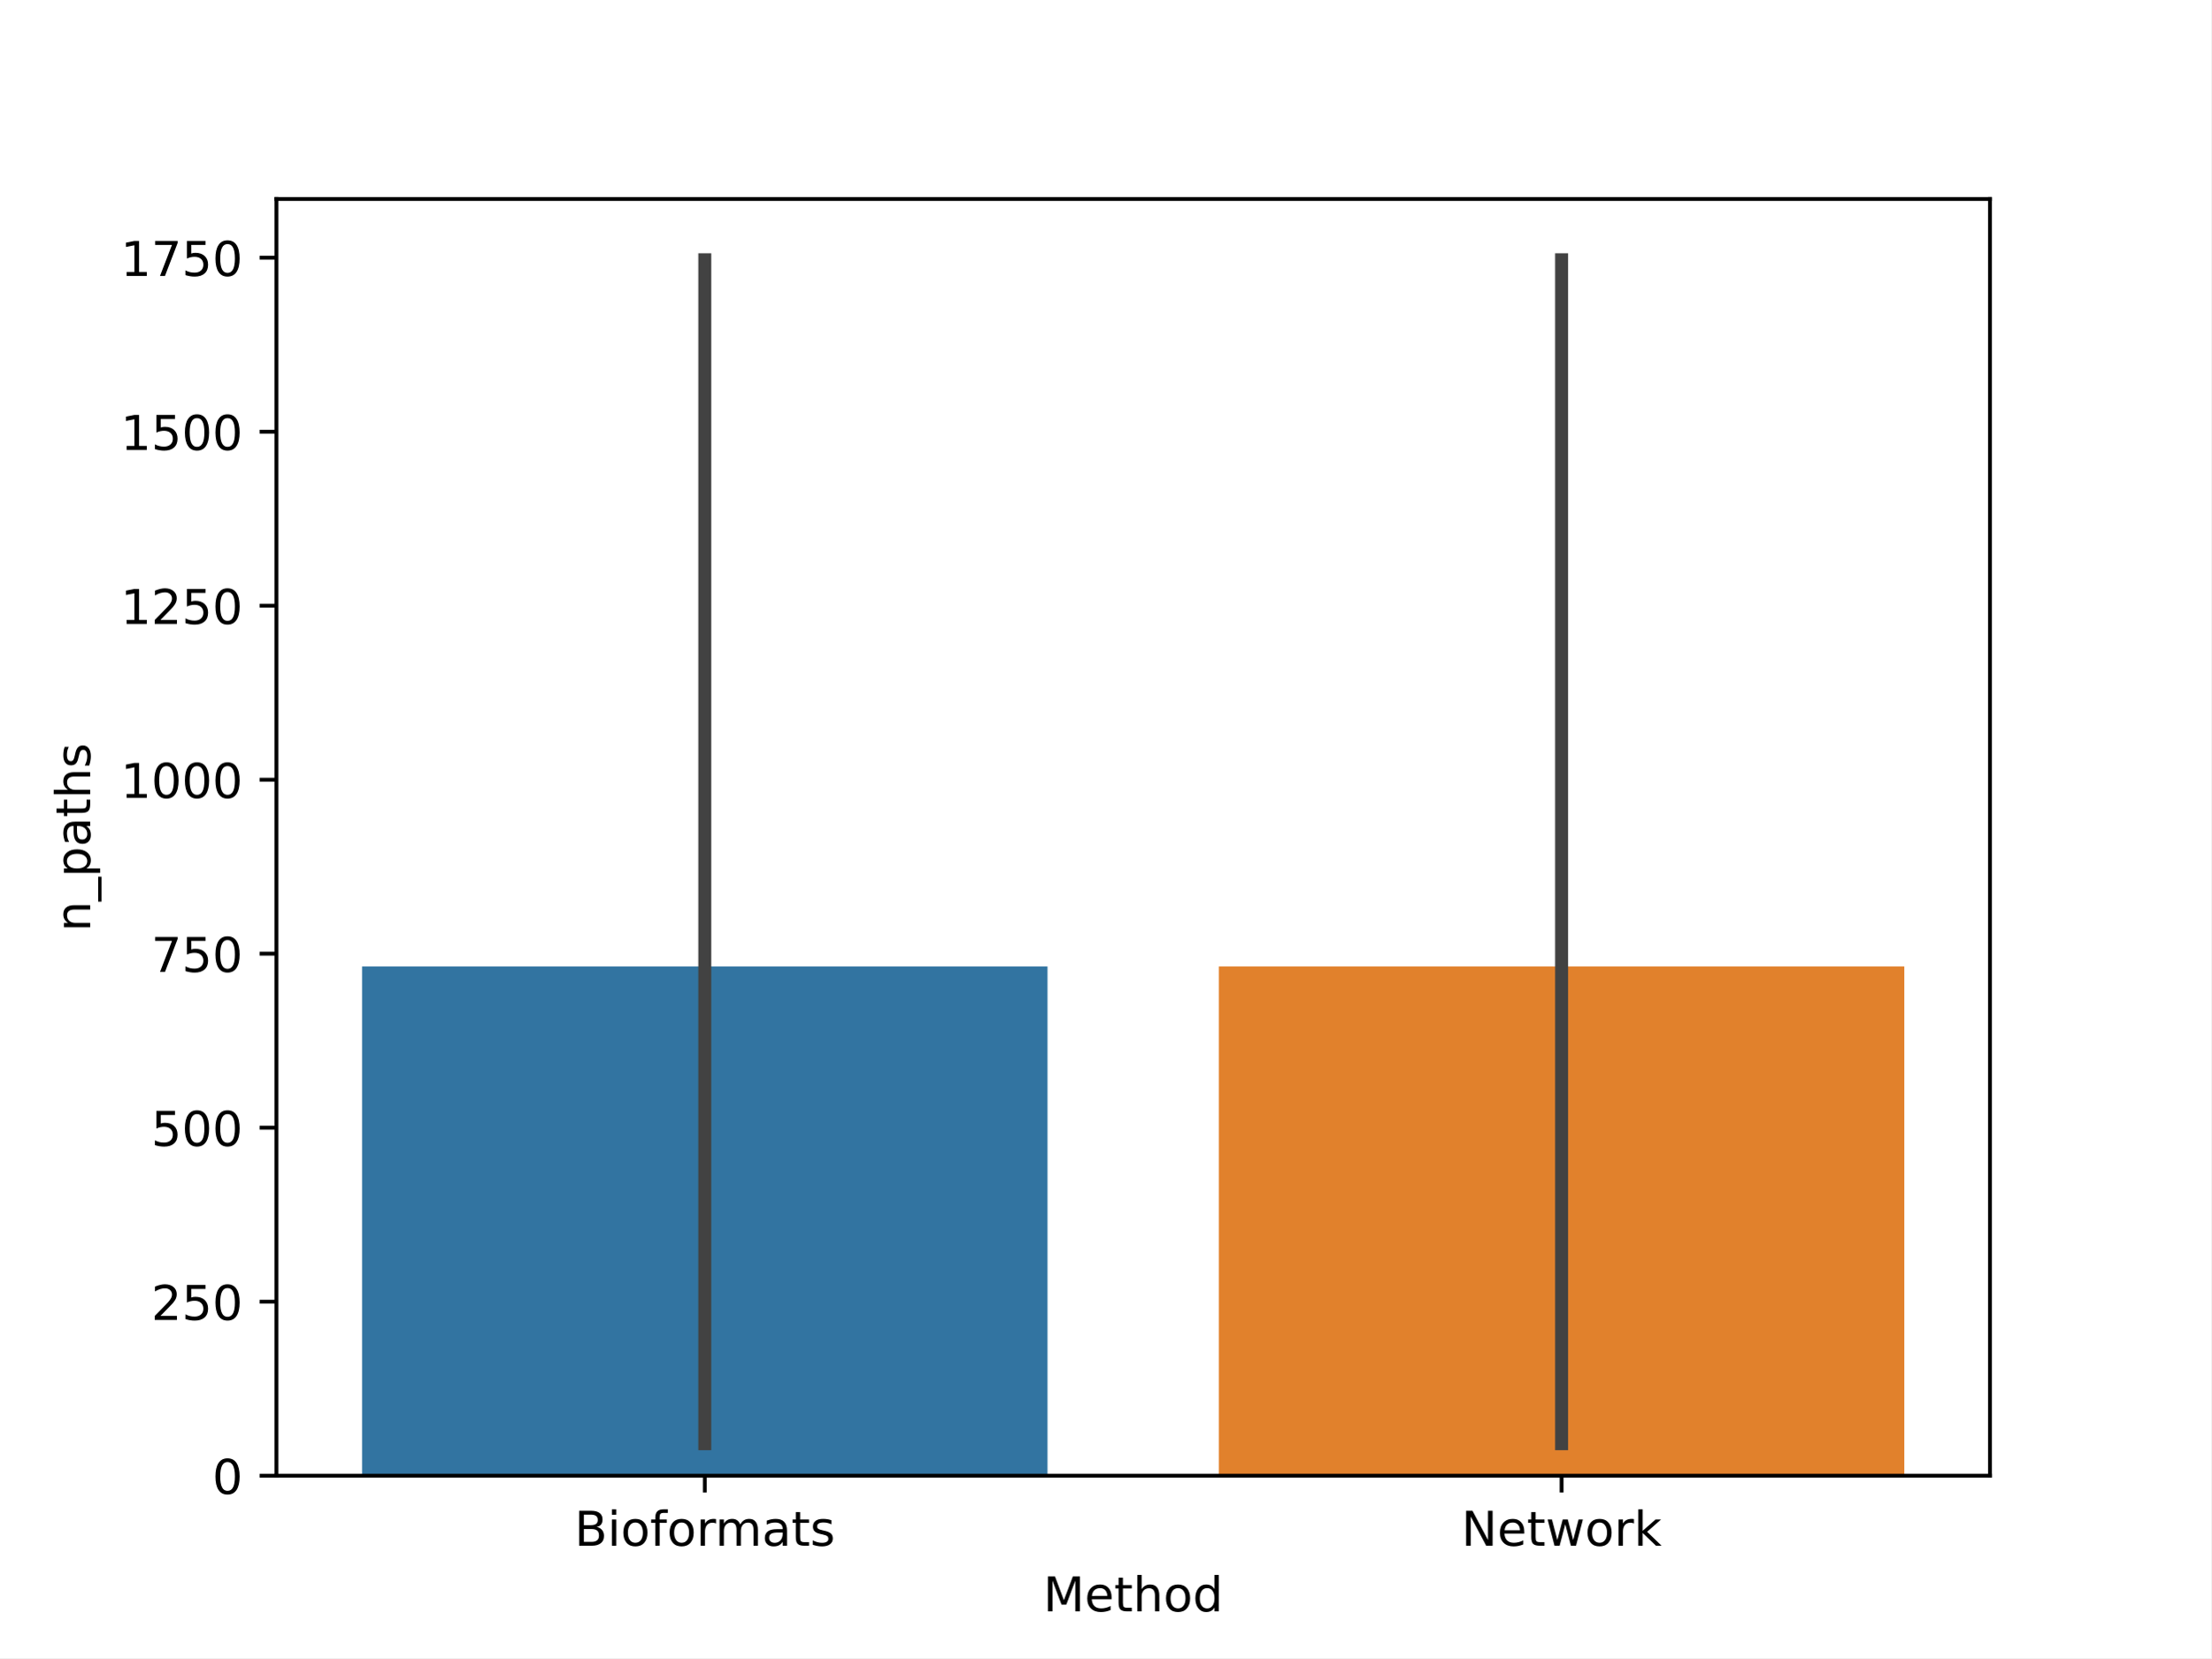
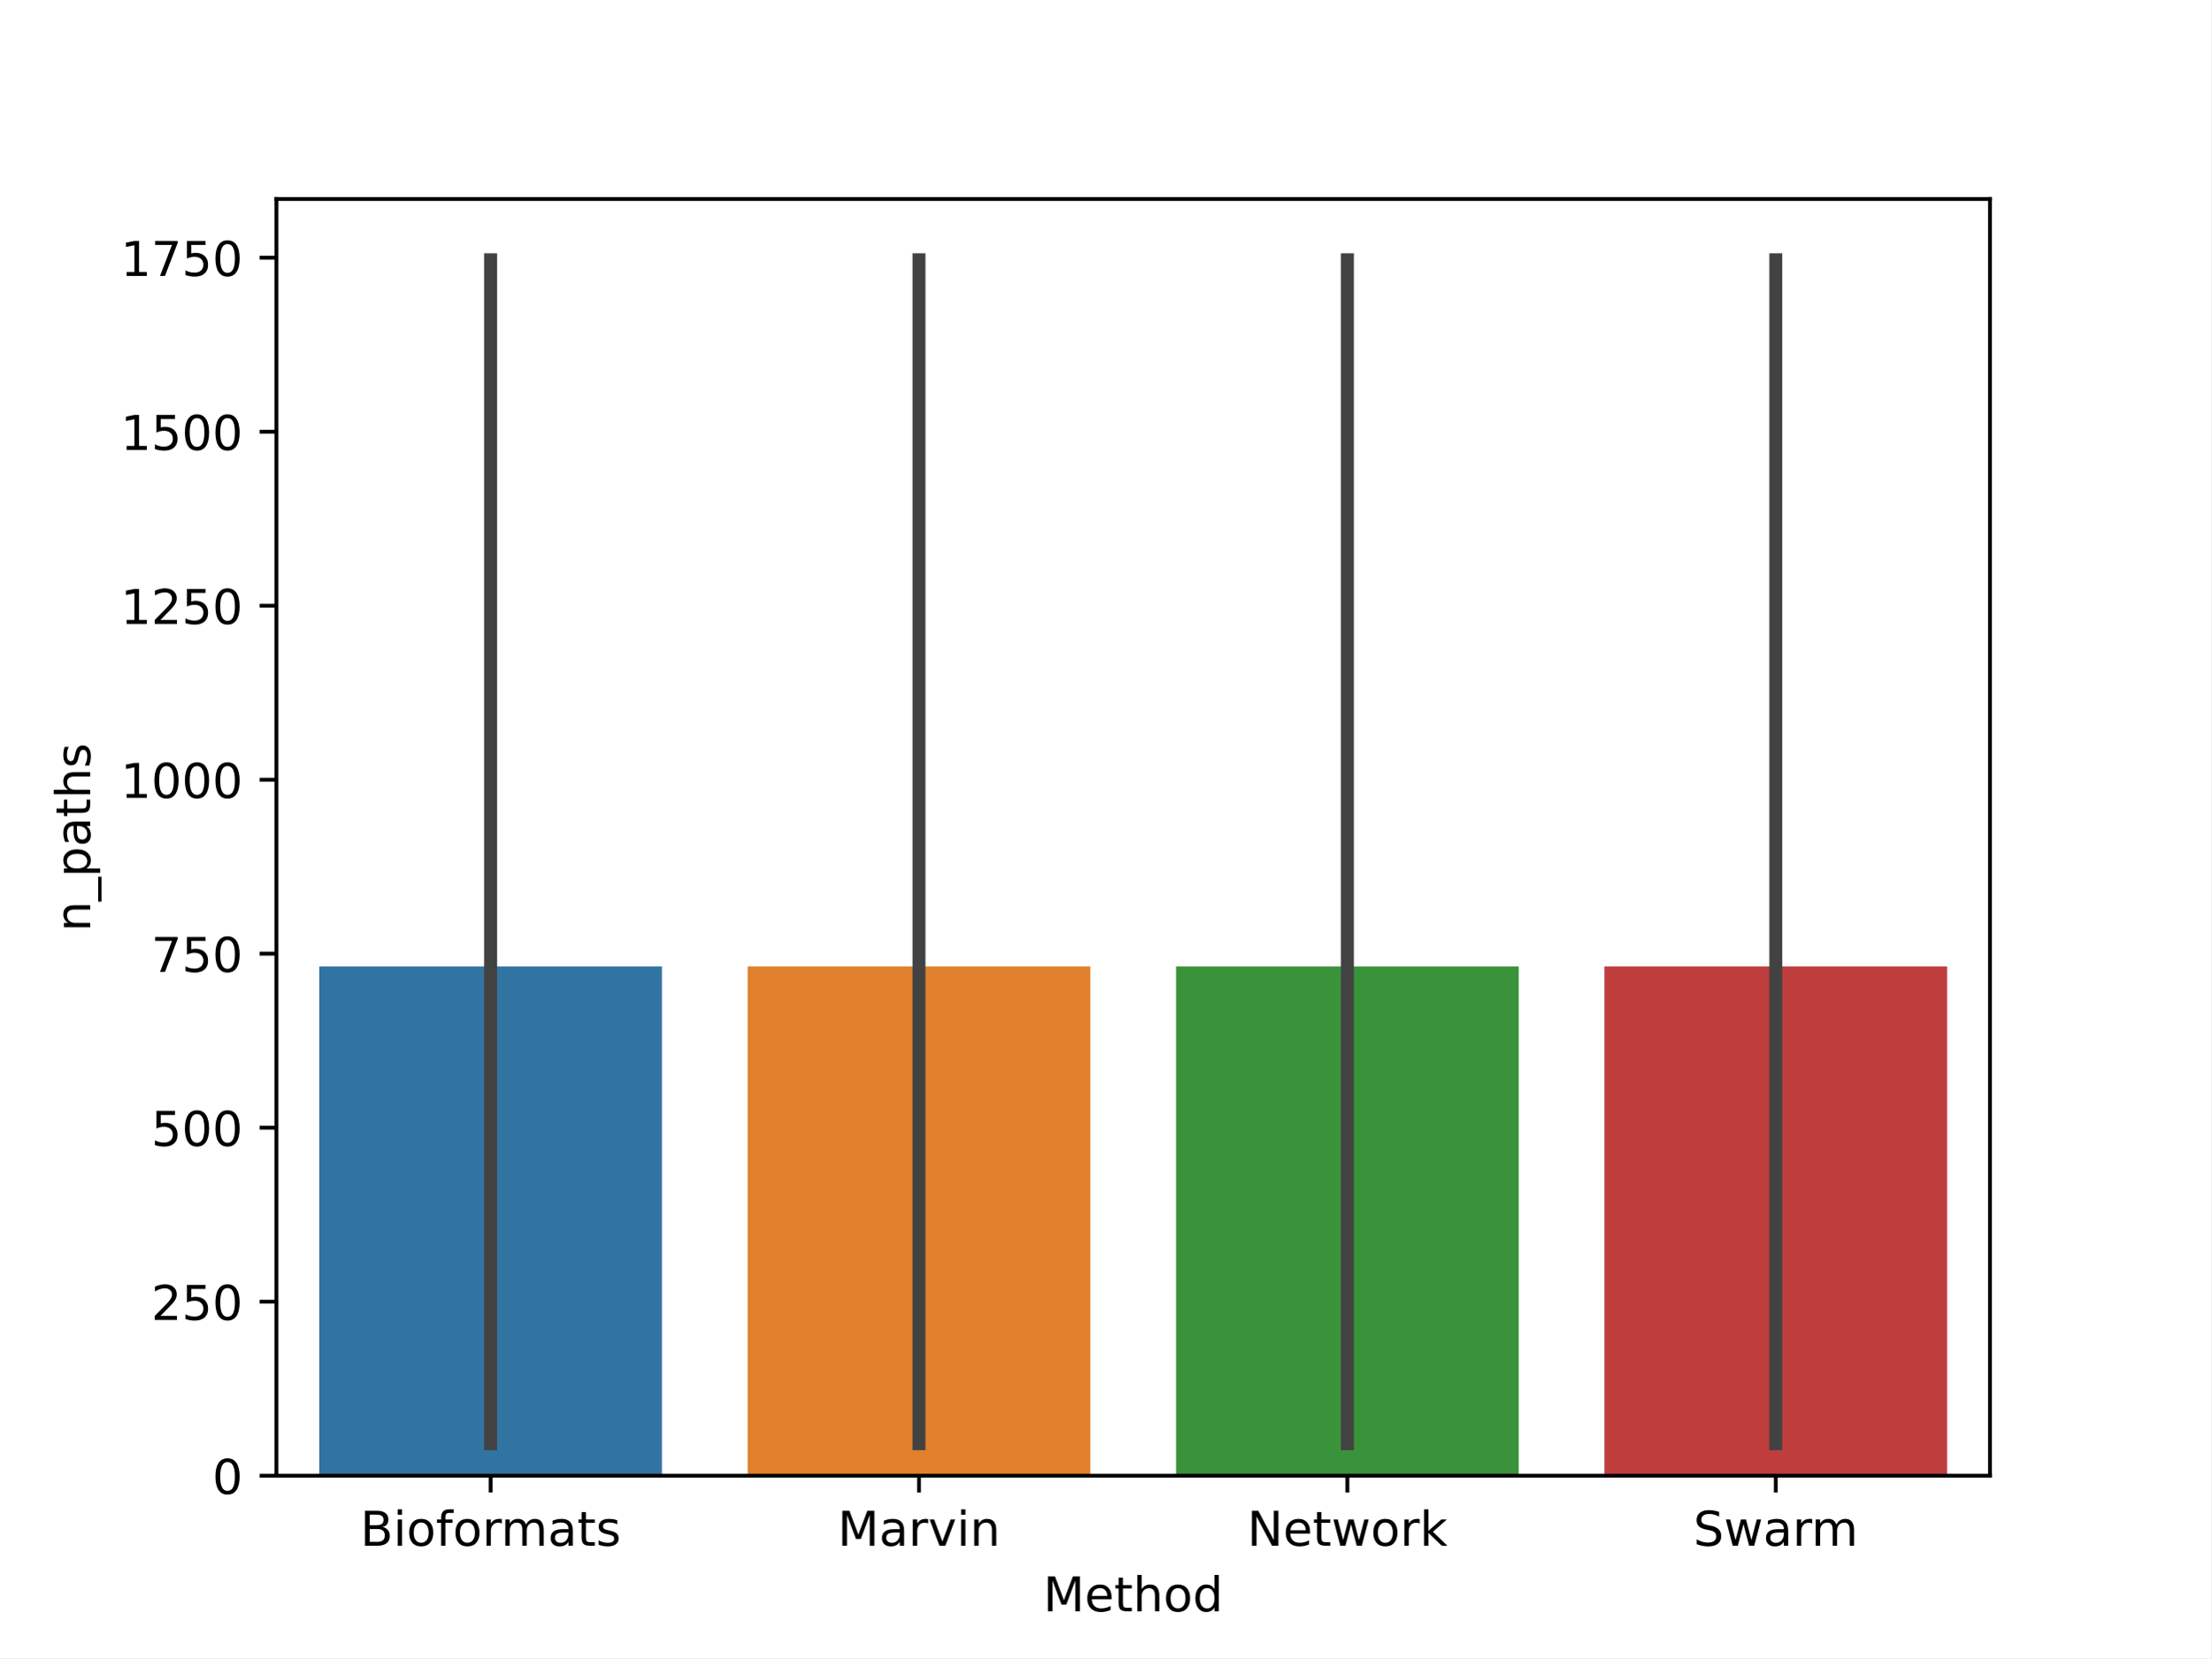
<svg xmlns="http://www.w3.org/2000/svg" xmlns:xlink="http://www.w3.org/1999/xlink" width="460.8pt" height="345.6pt" viewBox="0 0 460.8 345.6" version="1.1">
  <defs>
    <style type="text/css">*{stroke-linejoin: round; stroke-linecap: butt}</style>
  </defs>
  <g id="figure_1">
    <g id="patch_1">
      <path d="M 0 345.6  L 460.8 345.6  L 460.8 0  L 0 0  z " style="fill: #ffffff" />
    </g>
    <g id="axes_1">
      <g id="patch_2">
        <path d="M 57.6 307.584  L 414.72 307.584  L 414.72 41.472  L 57.6 41.472  z " style="fill: #ffffff" />
      </g>
      <g id="patch_3">
-         <path d="M 75.456 307.584  L 218.304 307.584  L 218.304 201.44  L 75.456 201.44  z " clip-path="url(#pb9d46c8e4e)" style="fill: #3274a1" />
+         <path d="M 66.528 307.584  L 137.952 307.584  L 137.952 201.44  L 66.528 201.44  z " clip-path="url(#p36ac46717a)" style="fill: #3274a1" />
      </g>
      <g id="patch_4">
-         <path d="M 254.016 307.584  L 396.864 307.584  L 396.864 201.44  L 254.016 201.44  z " clip-path="url(#pb9d46c8e4e)" style="fill: #e1812c" />
+         <path d="M 155.808 307.584  L 227.232 307.584  L 227.232 201.44  L 155.808 201.44  z " clip-path="url(#p36ac46717a)" style="fill: #e1812c" />
+       </g>
+       <g id="patch_5">
+         <path d="M 245.088 307.584  L 316.512 307.584  L 316.512 201.44  L 245.088 201.44  z " clip-path="url(#p36ac46717a)" style="fill: #3a923a" />
+       </g>
+       <g id="patch_6">
+         <path d="M 334.368 307.584  L 405.792 307.584  L 405.792 201.44  L 334.368 201.44  z " clip-path="url(#p36ac46717a)" style="fill: #c03d3e" />
      </g>
      <g id="matplotlib.axis_1">
        <g id="xtick_1">
          <g id="line2d_1">
            <defs>
-               <path id="me7379c63b2" d="M 0 0  L 0 3.5  " style="stroke: #000000; stroke-width: 0.8" />
+               <path id="m6349423a3b" d="M 0 0  L 0 3.5  " style="stroke: #000000; stroke-width: 0.8" />
            </defs>
            <g>
-               <use xlink:href="#me7379c63b2" x="146.88" y="307.584" style="stroke: #000000; stroke-width: 0.8" />
+               <use xlink:href="#m6349423a3b" x="102.24" y="307.584" style="stroke: #000000; stroke-width: 0.8" />
            </g>
          </g>
          <g id="text_1">
-             <g transform="translate(119.7144 322.1824) scale(0.1 -0.1)">
+             <g transform="translate(75.07438 322.1824) scale(0.1 -0.1)">
              <defs>
                <path id="DejaVuSans-42" d="M 1259 2228  L 1259 519  L 2272 519  Q 2781 519 3026 730  Q 3272 941 3272 1375  Q 3272 1813 3026 2020  Q 2781 2228 2272 2228  L 1259 2228  z M 1259 4147  L 1259 2741  L 2194 2741  Q 2656 2741 2882 2914  Q 3109 3088 3109 3444  Q 3109 3797 2882 3972  Q 2656 4147 2194 4147  L 1259 4147  z M 628 4666  L 2241 4666  Q 2963 4666 3353 4366  Q 3744 4066 3744 3513  Q 3744 3084 3544 2831  Q 3344 2578 2956 2516  Q 3422 2416 3680 2098  Q 3938 1781 3938 1306  Q 3938 681 3513 340  Q 3088 0 2303 0  L 628 0  L 628 4666  z " transform="scale(0.015625)" />
                <path id="DejaVuSans-69" d="M 603 3500  L 1178 3500  L 1178 0  L 603 0  L 603 3500  z M 603 4863  L 1178 4863  L 1178 4134  L 603 4134  L 603 4863  z " transform="scale(0.015625)" />
                <path id="DejaVuSans-6f" d="M 1959 3097  Q 1497 3097 1228 2736  Q 959 2375 959 1747  Q 959 1119 1226 758  Q 1494 397 1959 397  Q 2419 397 2687 759  Q 2956 1122 2956 1747  Q 2956 2369 2687 2733  Q 2419 3097 1959 3097  z M 1959 3584  Q 2709 3584 3137 3096  Q 3566 2609 3566 1747  Q 3566 888 3137 398  Q 2709 -91 1959 -91  Q 1206 -91 779 398  Q 353 888 353 1747  Q 353 2609 779 3096  Q 1206 3584 1959 3584  z " transform="scale(0.015625)" />
                <path id="DejaVuSans-66" d="M 2375 4863  L 2375 4384  L 1825 4384  Q 1516 4384 1395 4259  Q 1275 4134 1275 3809  L 1275 3500  L 2222 3500  L 2222 3053  L 1275 3053  L 1275 0  L 697 0  L 697 3053  L 147 3053  L 147 3500  L 697 3500  L 697 3744  Q 697 4328 969 4595  Q 1241 4863 1831 4863  L 2375 4863  z " transform="scale(0.015625)" />
                <path id="DejaVuSans-72" d="M 2631 2963  Q 2534 3019 2420 3045  Q 2306 3072 2169 3072  Q 1681 3072 1420 2755  Q 1159 2438 1159 1844  L 1159 0  L 581 0  L 581 3500  L 1159 3500  L 1159 2956  Q 1341 3275 1631 3429  Q 1922 3584 2338 3584  Q 2397 3584 2469 3576  Q 2541 3569 2628 3553  L 2631 2963  z " transform="scale(0.015625)" />
                <path id="DejaVuSans-6d" d="M 3328 2828  Q 3544 3216 3844 3400  Q 4144 3584 4550 3584  Q 5097 3584 5394 3201  Q 5691 2819 5691 2113  L 5691 0  L 5113 0  L 5113 2094  Q 5113 2597 4934 2840  Q 4756 3084 4391 3084  Q 3944 3084 3684 2787  Q 3425 2491 3425 1978  L 3425 0  L 2847 0  L 2847 2094  Q 2847 2600 2669 2842  Q 2491 3084 2119 3084  Q 1678 3084 1418 2786  Q 1159 2488 1159 1978  L 1159 0  L 581 0  L 581 3500  L 1159 3500  L 1159 2956  Q 1356 3278 1631 3431  Q 1906 3584 2284 3584  Q 2666 3584 2933 3390  Q 3200 3197 3328 2828  z " transform="scale(0.015625)" />
                <path id="DejaVuSans-61" d="M 2194 1759  Q 1497 1759 1228 1600  Q 959 1441 959 1056  Q 959 750 1161 570  Q 1363 391 1709 391  Q 2188 391 2477 730  Q 2766 1069 2766 1631  L 2766 1759  L 2194 1759  z M 3341 1997  L 3341 0  L 2766 0  L 2766 531  Q 2569 213 2275 61  Q 1981 -91 1556 -91  Q 1019 -91 701 211  Q 384 513 384 1019  Q 384 1609 779 1909  Q 1175 2209 1959 2209  L 2766 2209  L 2766 2266  Q 2766 2663 2505 2880  Q 2244 3097 1772 3097  Q 1472 3097 1187 3025  Q 903 2953 641 2809  L 641 3341  Q 956 3463 1253 3523  Q 1550 3584 1831 3584  Q 2591 3584 2966 3190  Q 3341 2797 3341 1997  z " transform="scale(0.015625)" />
                <path id="DejaVuSans-74" d="M 1172 4494  L 1172 3500  L 2356 3500  L 2356 3053  L 1172 3053  L 1172 1153  Q 1172 725 1289 603  Q 1406 481 1766 481  L 2356 481  L 2356 0  L 1766 0  Q 1100 0 847 248  Q 594 497 594 1153  L 594 3053  L 172 3053  L 172 3500  L 594 3500  L 594 4494  L 1172 4494  z " transform="scale(0.015625)" />
                <path id="DejaVuSans-73" d="M 2834 3397  L 2834 2853  Q 2591 2978 2328 3040  Q 2066 3103 1784 3103  Q 1356 3103 1142 2972  Q 928 2841 928 2578  Q 928 2378 1081 2264  Q 1234 2150 1697 2047  L 1894 2003  Q 2506 1872 2764 1633  Q 3022 1394 3022 966  Q 3022 478 2636 193  Q 2250 -91 1575 -91  Q 1294 -91 989 -36  Q 684 19 347 128  L 347 722  Q 666 556 975 473  Q 1284 391 1588 391  Q 1994 391 2212 530  Q 2431 669 2431 922  Q 2431 1156 2273 1281  Q 2116 1406 1581 1522  L 1381 1569  Q 847 1681 609 1914  Q 372 2147 372 2553  Q 372 3047 722 3315  Q 1072 3584 1716 3584  Q 2034 3584 2315 3537  Q 2597 3491 2834 3397  z " transform="scale(0.015625)" />
              </defs>
              <use xlink:href="#DejaVuSans-42" />
              <use xlink:href="#DejaVuSans-69" x="68.604" />
              <use xlink:href="#DejaVuSans-6f" x="96.387" />
              <use xlink:href="#DejaVuSans-66" x="157.568" />
              <use xlink:href="#DejaVuSans-6f" x="192.773" />
              <use xlink:href="#DejaVuSans-72" x="253.955" />
              <use xlink:href="#DejaVuSans-6d" x="293.318" />
              <use xlink:href="#DejaVuSans-61" x="390.73" />
              <use xlink:href="#DejaVuSans-74" x="452.01" />
              <use xlink:href="#DejaVuSans-73" x="491.219" />
            </g>
          </g>
        </g>
        <g id="xtick_2">
          <g id="line2d_2">
            <g>
-               <use xlink:href="#me7379c63b2" x="325.44" y="307.584" style="stroke: #000000; stroke-width: 0.8" />
+               <use xlink:href="#m6349423a3b" x="191.52" y="307.584" style="stroke: #000000; stroke-width: 0.8" />
            </g>
          </g>
          <g id="text_2">
-             <g transform="translate(304.5634 322.1824) scale(0.1 -0.1)">
+             <g transform="translate(174.5692 322.1824) scale(0.1 -0.1)">
+               <defs>
+                 <path id="DejaVuSans-4d" d="M 628 4666  L 1569 4666  L 2759 1491  L 3956 4666  L 4897 4666  L 4897 0  L 4281 0  L 4281 4097  L 3078 897  L 2444 897  L 1241 4097  L 1241 0  L 628 0  L 628 4666  z " transform="scale(0.015625)" />
+                 <path id="DejaVuSans-76" d="M 191 3500  L 800 3500  L 1894 563  L 2988 3500  L 3597 3500  L 2284 0  L 1503 0  L 191 3500  z " transform="scale(0.015625)" />
+                 <path id="DejaVuSans-6e" d="M 3513 2113  L 3513 0  L 2938 0  L 2938 2094  Q 2938 2591 2744 2837  Q 2550 3084 2163 3084  Q 1697 3084 1428 2787  Q 1159 2491 1159 1978  L 1159 0  L 581 0  L 581 3500  L 1159 3500  L 1159 2956  Q 1366 3272 1645 3428  Q 1925 3584 2291 3584  Q 2894 3584 3203 3211  Q 3513 2838 3513 2113  z " transform="scale(0.015625)" />
+               </defs>
+               <use xlink:href="#DejaVuSans-4d" />
+               <use xlink:href="#DejaVuSans-61" x="86.279" />
+               <use xlink:href="#DejaVuSans-72" x="147.559" />
+               <use xlink:href="#DejaVuSans-76" x="188.672" />
+               <use xlink:href="#DejaVuSans-69" x="247.852" />
+               <use xlink:href="#DejaVuSans-6e" x="275.635" />
+             </g>
+           </g>
+         </g>
+         <g id="xtick_3">
+           <g id="line2d_3">
+             <g>
+               <use xlink:href="#m6349423a3b" x="280.8" y="307.584" style="stroke: #000000; stroke-width: 0.8" />
+             </g>
+           </g>
+           <g id="text_3">
+             <g transform="translate(259.9234 322.1824) scale(0.1 -0.1)">
              <defs>
                <path id="DejaVuSans-4e" d="M 628 4666  L 1478 4666  L 3547 763  L 3547 4666  L 4159 4666  L 4159 0  L 3309 0  L 1241 3903  L 1241 0  L 628 0  L 628 4666  z " transform="scale(0.015625)" />
                <path id="DejaVuSans-65" d="M 3597 1894  L 3597 1613  L 953 1613  Q 991 1019 1311 708  Q 1631 397 2203 397  Q 2534 397 2845 478  Q 3156 559 3463 722  L 3463 178  Q 3153 47 2828 -22  Q 2503 -91 2169 -91  Q 1331 -91 842 396  Q 353 884 353 1716  Q 353 2575 817 3079  Q 1281 3584 2069 3584  Q 2775 3584 3186 3129  Q 3597 2675 3597 1894  z M 3022 2063  Q 3016 2534 2758 2815  Q 2500 3097 2075 3097  Q 1594 3097 1305 2825  Q 1016 2553 972 2059  L 3022 2063  z " transform="scale(0.015625)" />
                <path id="DejaVuSans-77" d="M 269 3500  L 844 3500  L 1563 769  L 2278 3500  L 2956 3500  L 3675 769  L 4391 3500  L 4966 3500  L 4050 0  L 3372 0  L 2619 2869  L 1863 0  L 1184 0  L 269 3500  z " transform="scale(0.015625)" />
                <path id="DejaVuSans-6b" d="M 581 4863  L 1159 4863  L 1159 1991  L 2875 3500  L 3609 3500  L 1753 1863  L 3688 0  L 2938 0  L 1159 1709  L 1159 0  L 581 0  L 581 4863  z " transform="scale(0.015625)" />
              </defs>
              <use xlink:href="#DejaVuSans-4e" />
              <use xlink:href="#DejaVuSans-65" x="74.805" />
              <use xlink:href="#DejaVuSans-74" x="136.328" />
              <use xlink:href="#DejaVuSans-77" x="175.537" />
              <use xlink:href="#DejaVuSans-6f" x="257.324" />
              <use xlink:href="#DejaVuSans-72" x="318.506" />
              <use xlink:href="#DejaVuSans-6b" x="359.619" />
            </g>
          </g>
        </g>
-         <g id="text_3">
+         <g id="xtick_4">
+           <g id="line2d_4">
+             <g>
+               <use xlink:href="#m6349423a3b" x="370.08" y="307.584" style="stroke: #000000; stroke-width: 0.8" />
+             </g>
+           </g>
+           <g id="text_4">
+             <g transform="translate(352.9144 322.1824) scale(0.1 -0.1)">
+               <defs>
+                 <path id="DejaVuSans-53" d="M 3425 4513  L 3425 3897  Q 3066 4069 2747 4153  Q 2428 4238 2131 4238  Q 1616 4238 1336 4038  Q 1056 3838 1056 3469  Q 1056 3159 1242 3001  Q 1428 2844 1947 2747  L 2328 2669  Q 3034 2534 3370 2195  Q 3706 1856 3706 1288  Q 3706 609 3251 259  Q 2797 -91 1919 -91  Q 1588 -91 1214 -16  Q 841 59 441 206  L 441 856  Q 825 641 1194 531  Q 1563 422 1919 422  Q 2459 422 2753 634  Q 3047 847 3047 1241  Q 3047 1584 2836 1778  Q 2625 1972 2144 2069  L 1759 2144  Q 1053 2284 737 2584  Q 422 2884 422 3419  Q 422 4038 858 4394  Q 1294 4750 2059 4750  Q 2388 4750 2728 4690  Q 3069 4631 3425 4513  z " transform="scale(0.015625)" />
+               </defs>
+               <use xlink:href="#DejaVuSans-53" />
+               <use xlink:href="#DejaVuSans-77" x="63.477" />
+               <use xlink:href="#DejaVuSans-61" x="145.264" />
+               <use xlink:href="#DejaVuSans-72" x="206.543" />
+               <use xlink:href="#DejaVuSans-6d" x="245.906" />
+             </g>
+           </g>
+         </g>
+         <g id="text_5">
          <g transform="translate(217.4069 335.8606) scale(0.1 -0.1)">
            <defs>
-               <path id="DejaVuSans-4d" d="M 628 4666  L 1569 4666  L 2759 1491  L 3956 4666  L 4897 4666  L 4897 0  L 4281 0  L 4281 4097  L 3078 897  L 2444 897  L 1241 4097  L 1241 0  L 628 0  L 628 4666  z " transform="scale(0.015625)" />
              <path id="DejaVuSans-68" d="M 3513 2113  L 3513 0  L 2938 0  L 2938 2094  Q 2938 2591 2744 2837  Q 2550 3084 2163 3084  Q 1697 3084 1428 2787  Q 1159 2491 1159 1978  L 1159 0  L 581 0  L 581 4863  L 1159 4863  L 1159 2956  Q 1366 3272 1645 3428  Q 1925 3584 2291 3584  Q 2894 3584 3203 3211  Q 3513 2838 3513 2113  z " transform="scale(0.015625)" />
              <path id="DejaVuSans-64" d="M 2906 2969  L 2906 4863  L 3481 4863  L 3481 0  L 2906 0  L 2906 525  Q 2725 213 2448 61  Q 2172 -91 1784 -91  Q 1150 -91 751 415  Q 353 922 353 1747  Q 353 2572 751 3078  Q 1150 3584 1784 3584  Q 2172 3584 2448 3432  Q 2725 3281 2906 2969  z M 947 1747  Q 947 1113 1208 752  Q 1469 391 1925 391  Q 2381 391 2643 752  Q 2906 1113 2906 1747  Q 2906 2381 2643 2742  Q 2381 3103 1925 3103  Q 1469 3103 1208 2742  Q 947 2381 947 1747  z " transform="scale(0.015625)" />
            </defs>
            <use xlink:href="#DejaVuSans-4d" />
            <use xlink:href="#DejaVuSans-65" x="86.279" />
            <use xlink:href="#DejaVuSans-74" x="147.803" />
            <use xlink:href="#DejaVuSans-68" x="187.012" />
            <use xlink:href="#DejaVuSans-6f" x="250.391" />
            <use xlink:href="#DejaVuSans-64" x="311.572" />
          </g>
        </g>
      </g>
      <g id="matplotlib.axis_2">
        <g id="ytick_1">
-           <g id="line2d_3">
+           <g id="line2d_5">
            <defs>
-               <path id="m9320f34b5c" d="M 0 0  L -3.5 0  " style="stroke: #000000; stroke-width: 0.8" />
+               <path id="m9056c47f35" d="M 0 0  L -3.5 0  " style="stroke: #000000; stroke-width: 0.8" />
            </defs>
            <g>
-               <use xlink:href="#m9320f34b5c" x="57.6" y="307.584" style="stroke: #000000; stroke-width: 0.8" />
-             </g>
-           </g>
-           <g id="text_4">
+               <use xlink:href="#m9056c47f35" x="57.6" y="307.584" style="stroke: #000000; stroke-width: 0.8" />
+             </g>
+           </g>
+           <g id="text_6">
            <g transform="translate(44.2375 311.3832) scale(0.1 -0.1)">
              <defs>
                <path id="DejaVuSans-30" d="M 2034 4250  Q 1547 4250 1301 3770  Q 1056 3291 1056 2328  Q 1056 1369 1301 889  Q 1547 409 2034 409  Q 2525 409 2770 889  Q 3016 1369 3016 2328  Q 3016 3291 2770 3770  Q 2525 4250 2034 4250  z M 2034 4750  Q 2819 4750 3233 4129  Q 3647 3509 3647 2328  Q 3647 1150 3233 529  Q 2819 -91 2034 -91  Q 1250 -91 836 529  Q 422 1150 422 2328  Q 422 3509 836 4129  Q 1250 4750 2034 4750  z " transform="scale(0.015625)" />
              </defs>
              <use xlink:href="#DejaVuSans-30" />
            </g>
          </g>
        </g>
        <g id="ytick_2">
-           <g id="line2d_4">
-             <g>
-               <use xlink:href="#m9320f34b5c" x="57.6" y="271.316" style="stroke: #000000; stroke-width: 0.8" />
-             </g>
-           </g>
-           <g id="text_5">
+           <g id="line2d_6">
+             <g>
+               <use xlink:href="#m9056c47f35" x="57.6" y="271.316" style="stroke: #000000; stroke-width: 0.8" />
+             </g>
+           </g>
+           <g id="text_7">
            <g transform="translate(31.5125 275.1153) scale(0.1 -0.1)">
              <defs>
                <path id="DejaVuSans-32" d="M 1228 531  L 3431 531  L 3431 0  L 469 0  L 469 531  Q 828 903 1448 1529  Q 2069 2156 2228 2338  Q 2531 2678 2651 2914  Q 2772 3150 2772 3378  Q 2772 3750 2511 3984  Q 2250 4219 1831 4219  Q 1534 4219 1204 4116  Q 875 4013 500 3803  L 500 4441  Q 881 4594 1212 4672  Q 1544 4750 1819 4750  Q 2544 4750 2975 4387  Q 3406 4025 3406 3419  Q 3406 3131 3298 2873  Q 3191 2616 2906 2266  Q 2828 2175 2409 1742  Q 1991 1309 1228 531  z " transform="scale(0.015625)" />
                <path id="DejaVuSans-35" d="M 691 4666  L 3169 4666  L 3169 4134  L 1269 4134  L 1269 2991  Q 1406 3038 1543 3061  Q 1681 3084 1819 3084  Q 2600 3084 3056 2656  Q 3513 2228 3513 1497  Q 3513 744 3044 326  Q 2575 -91 1722 -91  Q 1428 -91 1123 -41  Q 819 9 494 109  L 494 744  Q 775 591 1075 516  Q 1375 441 1709 441  Q 2250 441 2565 725  Q 2881 1009 2881 1497  Q 2881 1984 2565 2268  Q 2250 2553 1709 2553  Q 1456 2553 1204 2497  Q 953 2441 691 2322  L 691 4666  z " transform="scale(0.015625)" />
              </defs>
              <use xlink:href="#DejaVuSans-32" />
              <use xlink:href="#DejaVuSans-35" x="63.623" />
              <use xlink:href="#DejaVuSans-30" x="127.246" />
            </g>
          </g>
        </g>
        <g id="ytick_3">
-           <g id="line2d_5">
-             <g>
-               <use xlink:href="#m9320f34b5c" x="57.6" y="235.048" style="stroke: #000000; stroke-width: 0.8" />
-             </g>
-           </g>
-           <g id="text_6">
+           <g id="line2d_7">
+             <g>
+               <use xlink:href="#m9056c47f35" x="57.6" y="235.048" style="stroke: #000000; stroke-width: 0.8" />
+             </g>
+           </g>
+           <g id="text_8">
            <g transform="translate(31.5125 238.8474) scale(0.1 -0.1)">
              <use xlink:href="#DejaVuSans-35" />
              <use xlink:href="#DejaVuSans-30" x="63.623" />
              <use xlink:href="#DejaVuSans-30" x="127.246" />
            </g>
          </g>
        </g>
        <g id="ytick_4">
-           <g id="line2d_6">
-             <g>
-               <use xlink:href="#m9320f34b5c" x="57.6" y="198.78" style="stroke: #000000; stroke-width: 0.8" />
-             </g>
-           </g>
-           <g id="text_7">
+           <g id="line2d_8">
+             <g>
+               <use xlink:href="#m9056c47f35" x="57.6" y="198.78" style="stroke: #000000; stroke-width: 0.8" />
+             </g>
+           </g>
+           <g id="text_9">
            <g transform="translate(31.5125 202.5796) scale(0.1 -0.1)">
              <defs>
                <path id="DejaVuSans-37" d="M 525 4666  L 3525 4666  L 3525 4397  L 1831 0  L 1172 0  L 2766 4134  L 525 4134  L 525 4666  z " transform="scale(0.015625)" />
              </defs>
              <use xlink:href="#DejaVuSans-37" />
              <use xlink:href="#DejaVuSans-35" x="63.623" />
              <use xlink:href="#DejaVuSans-30" x="127.246" />
            </g>
          </g>
        </g>
        <g id="ytick_5">
-           <g id="line2d_7">
-             <g>
-               <use xlink:href="#m9320f34b5c" x="57.6" y="162.512" style="stroke: #000000; stroke-width: 0.8" />
-             </g>
-           </g>
-           <g id="text_8">
+           <g id="line2d_9">
+             <g>
+               <use xlink:href="#m9056c47f35" x="57.6" y="162.512" style="stroke: #000000; stroke-width: 0.8" />
+             </g>
+           </g>
+           <g id="text_10">
            <g transform="translate(25.15 166.3117) scale(0.1 -0.1)">
              <defs>
                <path id="DejaVuSans-31" d="M 794 531  L 1825 531  L 1825 4091  L 703 3866  L 703 4441  L 1819 4666  L 2450 4666  L 2450 531  L 3481 531  L 3481 0  L 794 0  L 794 531  z " transform="scale(0.015625)" />
              </defs>
              <use xlink:href="#DejaVuSans-31" />
              <use xlink:href="#DejaVuSans-30" x="63.623" />
              <use xlink:href="#DejaVuSans-30" x="127.246" />
              <use xlink:href="#DejaVuSans-30" x="190.869" />
            </g>
          </g>
        </g>
        <g id="ytick_6">
-           <g id="line2d_8">
-             <g>
-               <use xlink:href="#m9320f34b5c" x="57.6" y="126.245" style="stroke: #000000; stroke-width: 0.8" />
-             </g>
-           </g>
-           <g id="text_9">
+           <g id="line2d_10">
+             <g>
+               <use xlink:href="#m9056c47f35" x="57.6" y="126.245" style="stroke: #000000; stroke-width: 0.8" />
+             </g>
+           </g>
+           <g id="text_11">
            <g transform="translate(25.15 130.0438) scale(0.1 -0.1)">
              <use xlink:href="#DejaVuSans-31" />
              <use xlink:href="#DejaVuSans-32" x="63.623" />
              <use xlink:href="#DejaVuSans-35" x="127.246" />
              <use xlink:href="#DejaVuSans-30" x="190.869" />
            </g>
          </g>
        </g>
        <g id="ytick_7">
-           <g id="line2d_9">
-             <g>
-               <use xlink:href="#m9320f34b5c" x="57.6" y="89.977" style="stroke: #000000; stroke-width: 0.8" />
-             </g>
-           </g>
-           <g id="text_10">
+           <g id="line2d_11">
+             <g>
+               <use xlink:href="#m9056c47f35" x="57.6" y="89.977" style="stroke: #000000; stroke-width: 0.8" />
+             </g>
+           </g>
+           <g id="text_12">
            <g transform="translate(25.15 93.77589) scale(0.1 -0.1)">
              <use xlink:href="#DejaVuSans-31" />
              <use xlink:href="#DejaVuSans-35" x="63.623" />
              <use xlink:href="#DejaVuSans-30" x="127.246" />
              <use xlink:href="#DejaVuSans-30" x="190.869" />
            </g>
          </g>
        </g>
        <g id="ytick_8">
-           <g id="line2d_10">
-             <g>
-               <use xlink:href="#m9320f34b5c" x="57.6" y="53.709" style="stroke: #000000; stroke-width: 0.8" />
-             </g>
-           </g>
-           <g id="text_11">
+           <g id="line2d_12">
+             <g>
+               <use xlink:href="#m9056c47f35" x="57.6" y="53.709" style="stroke: #000000; stroke-width: 0.8" />
+             </g>
+           </g>
+           <g id="text_13">
            <g transform="translate(25.15 57.508) scale(0.1 -0.1)">
              <use xlink:href="#DejaVuSans-31" />
              <use xlink:href="#DejaVuSans-37" x="63.623" />
              <use xlink:href="#DejaVuSans-35" x="127.246" />
              <use xlink:href="#DejaVuSans-30" x="190.869" />
            </g>
          </g>
        </g>
-         <g id="text_12">
+         <g id="text_14">
          <g transform="translate(18.79219 194.1686) rotate(-90) scale(0.1 -0.1)">
            <defs>
-               <path id="DejaVuSans-6e" d="M 3513 2113  L 3513 0  L 2938 0  L 2938 2094  Q 2938 2591 2744 2837  Q 2550 3084 2163 3084  Q 1697 3084 1428 2787  Q 1159 2491 1159 1978  L 1159 0  L 581 0  L 581 3500  L 1159 3500  L 1159 2956  Q 1366 3272 1645 3428  Q 1925 3584 2291 3584  Q 2894 3584 3203 3211  Q 3513 2838 3513 2113  z " transform="scale(0.015625)" />
              <path id="DejaVuSans-5f" d="M 3263 -1063  L 3263 -1509  L -63 -1509  L -63 -1063  L 3263 -1063  z " transform="scale(0.015625)" />
              <path id="DejaVuSans-70" d="M 1159 525  L 1159 -1331  L 581 -1331  L 581 3500  L 1159 3500  L 1159 2969  Q 1341 3281 1617 3432  Q 1894 3584 2278 3584  Q 2916 3584 3314 3078  Q 3713 2572 3713 1747  Q 3713 922 3314 415  Q 2916 -91 2278 -91  Q 1894 -91 1617 61  Q 1341 213 1159 525  z M 3116 1747  Q 3116 2381 2855 2742  Q 2594 3103 2138 3103  Q 1681 3103 1420 2742  Q 1159 2381 1159 1747  Q 1159 1113 1420 752  Q 1681 391 2138 391  Q 2594 391 2855 752  Q 3116 1113 3116 1747  z " transform="scale(0.015625)" />
            </defs>
            <use xlink:href="#DejaVuSans-6e" />
            <use xlink:href="#DejaVuSans-5f" x="63.379" />
            <use xlink:href="#DejaVuSans-70" x="113.379" />
            <use xlink:href="#DejaVuSans-61" x="176.855" />
            <use xlink:href="#DejaVuSans-74" x="238.135" />
            <use xlink:href="#DejaVuSans-68" x="277.344" />
            <use xlink:href="#DejaVuSans-73" x="340.723" />
          </g>
        </g>
      </g>
-       <g id="line2d_11">
-         <path d="M 146.88 300.911  L 146.88 54.144  " clip-path="url(#pb9d46c8e4e)" style="fill: none; stroke: #424242; stroke-width: 2.7; stroke-linecap: square" />
-       </g>
-       <g id="line2d_12">
-         <path d="M 325.44 300.911  L 325.44 54.144  " clip-path="url(#pb9d46c8e4e)" style="fill: none; stroke: #424242; stroke-width: 2.7; stroke-linecap: square" />
-       </g>
-       <g id="patch_5">
+       <g id="line2d_13">
+         <path d="M 102.24 300.911  L 102.24 54.144  " clip-path="url(#p36ac46717a)" style="fill: none; stroke: #424242; stroke-width: 2.7; stroke-linecap: square" />
+       </g>
+       <g id="line2d_14">
+         <path d="M 191.52 300.911  L 191.52 54.144  " clip-path="url(#p36ac46717a)" style="fill: none; stroke: #424242; stroke-width: 2.7; stroke-linecap: square" />
+       </g>
+       <g id="line2d_15">
+         <path d="M 280.8 300.911  L 280.8 54.144  " clip-path="url(#p36ac46717a)" style="fill: none; stroke: #424242; stroke-width: 2.7; stroke-linecap: square" />
+       </g>
+       <g id="line2d_16">
+         <path d="M 370.08 300.911  L 370.08 54.144  " clip-path="url(#p36ac46717a)" style="fill: none; stroke: #424242; stroke-width: 2.7; stroke-linecap: square" />
+       </g>
+       <g id="patch_7">
        <path d="M 57.6 307.584  L 57.6 41.472  " style="fill: none; stroke: #000000; stroke-width: 0.8; stroke-linejoin: miter; stroke-linecap: square" />
      </g>
-       <g id="patch_6">
+       <g id="patch_8">
        <path d="M 414.72 307.584  L 414.72 41.472  " style="fill: none; stroke: #000000; stroke-width: 0.8; stroke-linejoin: miter; stroke-linecap: square" />
      </g>
-       <g id="patch_7">
+       <g id="patch_9">
        <path d="M 57.6 307.584  L 414.72 307.584  " style="fill: none; stroke: #000000; stroke-width: 0.8; stroke-linejoin: miter; stroke-linecap: square" />
      </g>
-       <g id="patch_8">
+       <g id="patch_10">
        <path d="M 57.6 41.472  L 414.72 41.472  " style="fill: none; stroke: #000000; stroke-width: 0.8; stroke-linejoin: miter; stroke-linecap: square" />
      </g>
    </g>
  </g>
  <defs>
-     <clipPath id="pb9d46c8e4e">
+     <clipPath id="p36ac46717a">
      <rect x="57.6" y="41.472" width="357.12" height="266.112" />
    </clipPath>
  </defs>
</svg>
